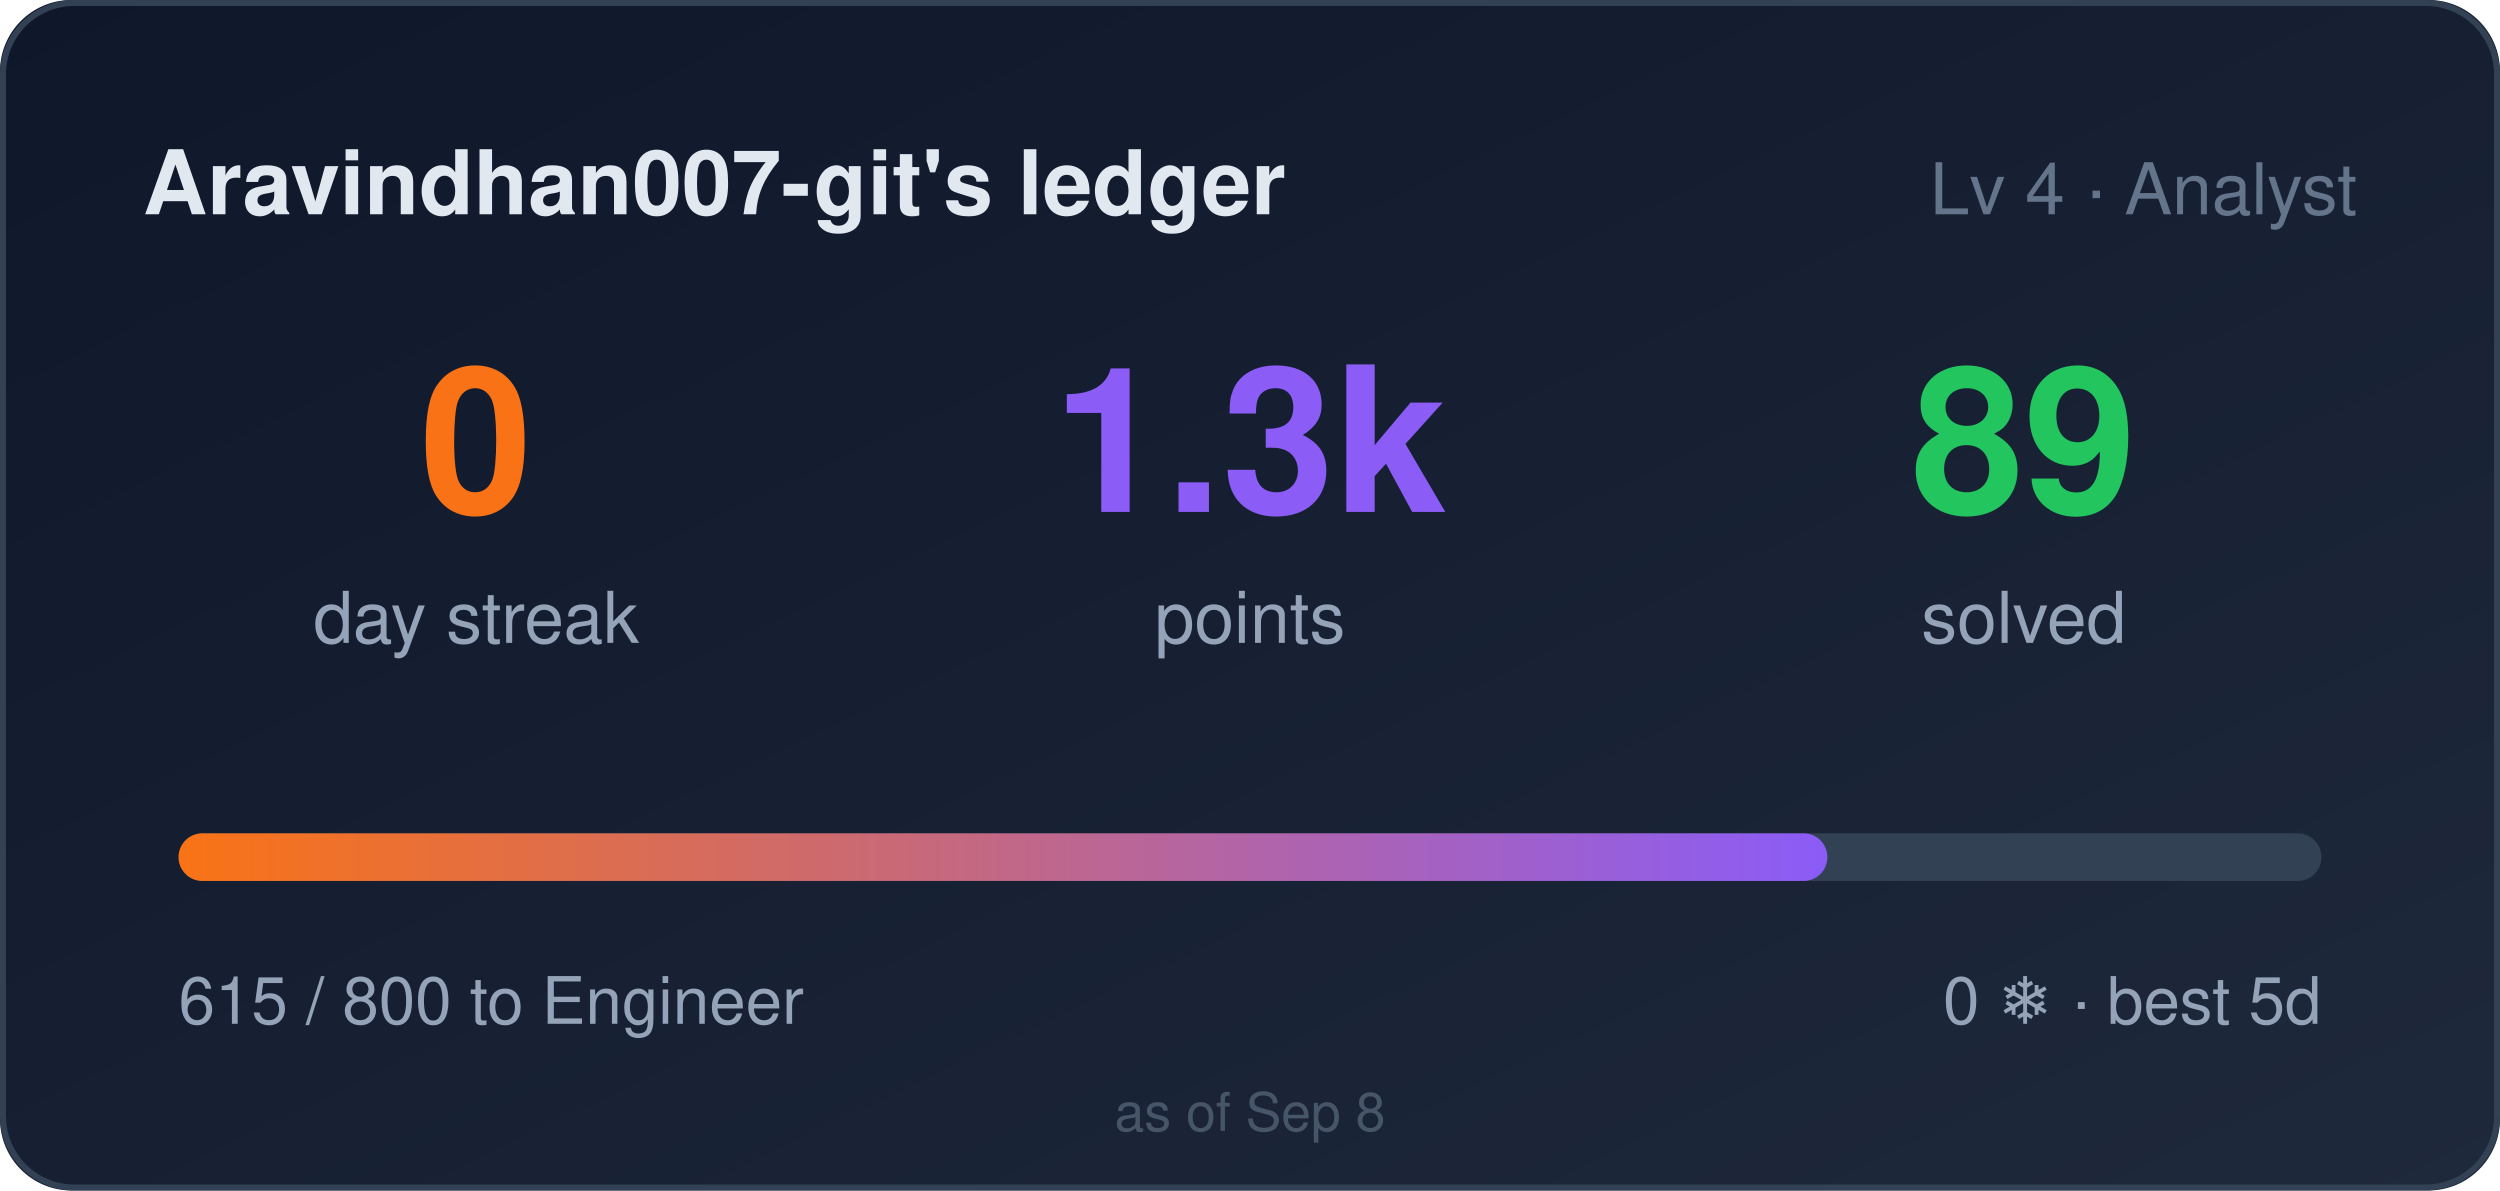
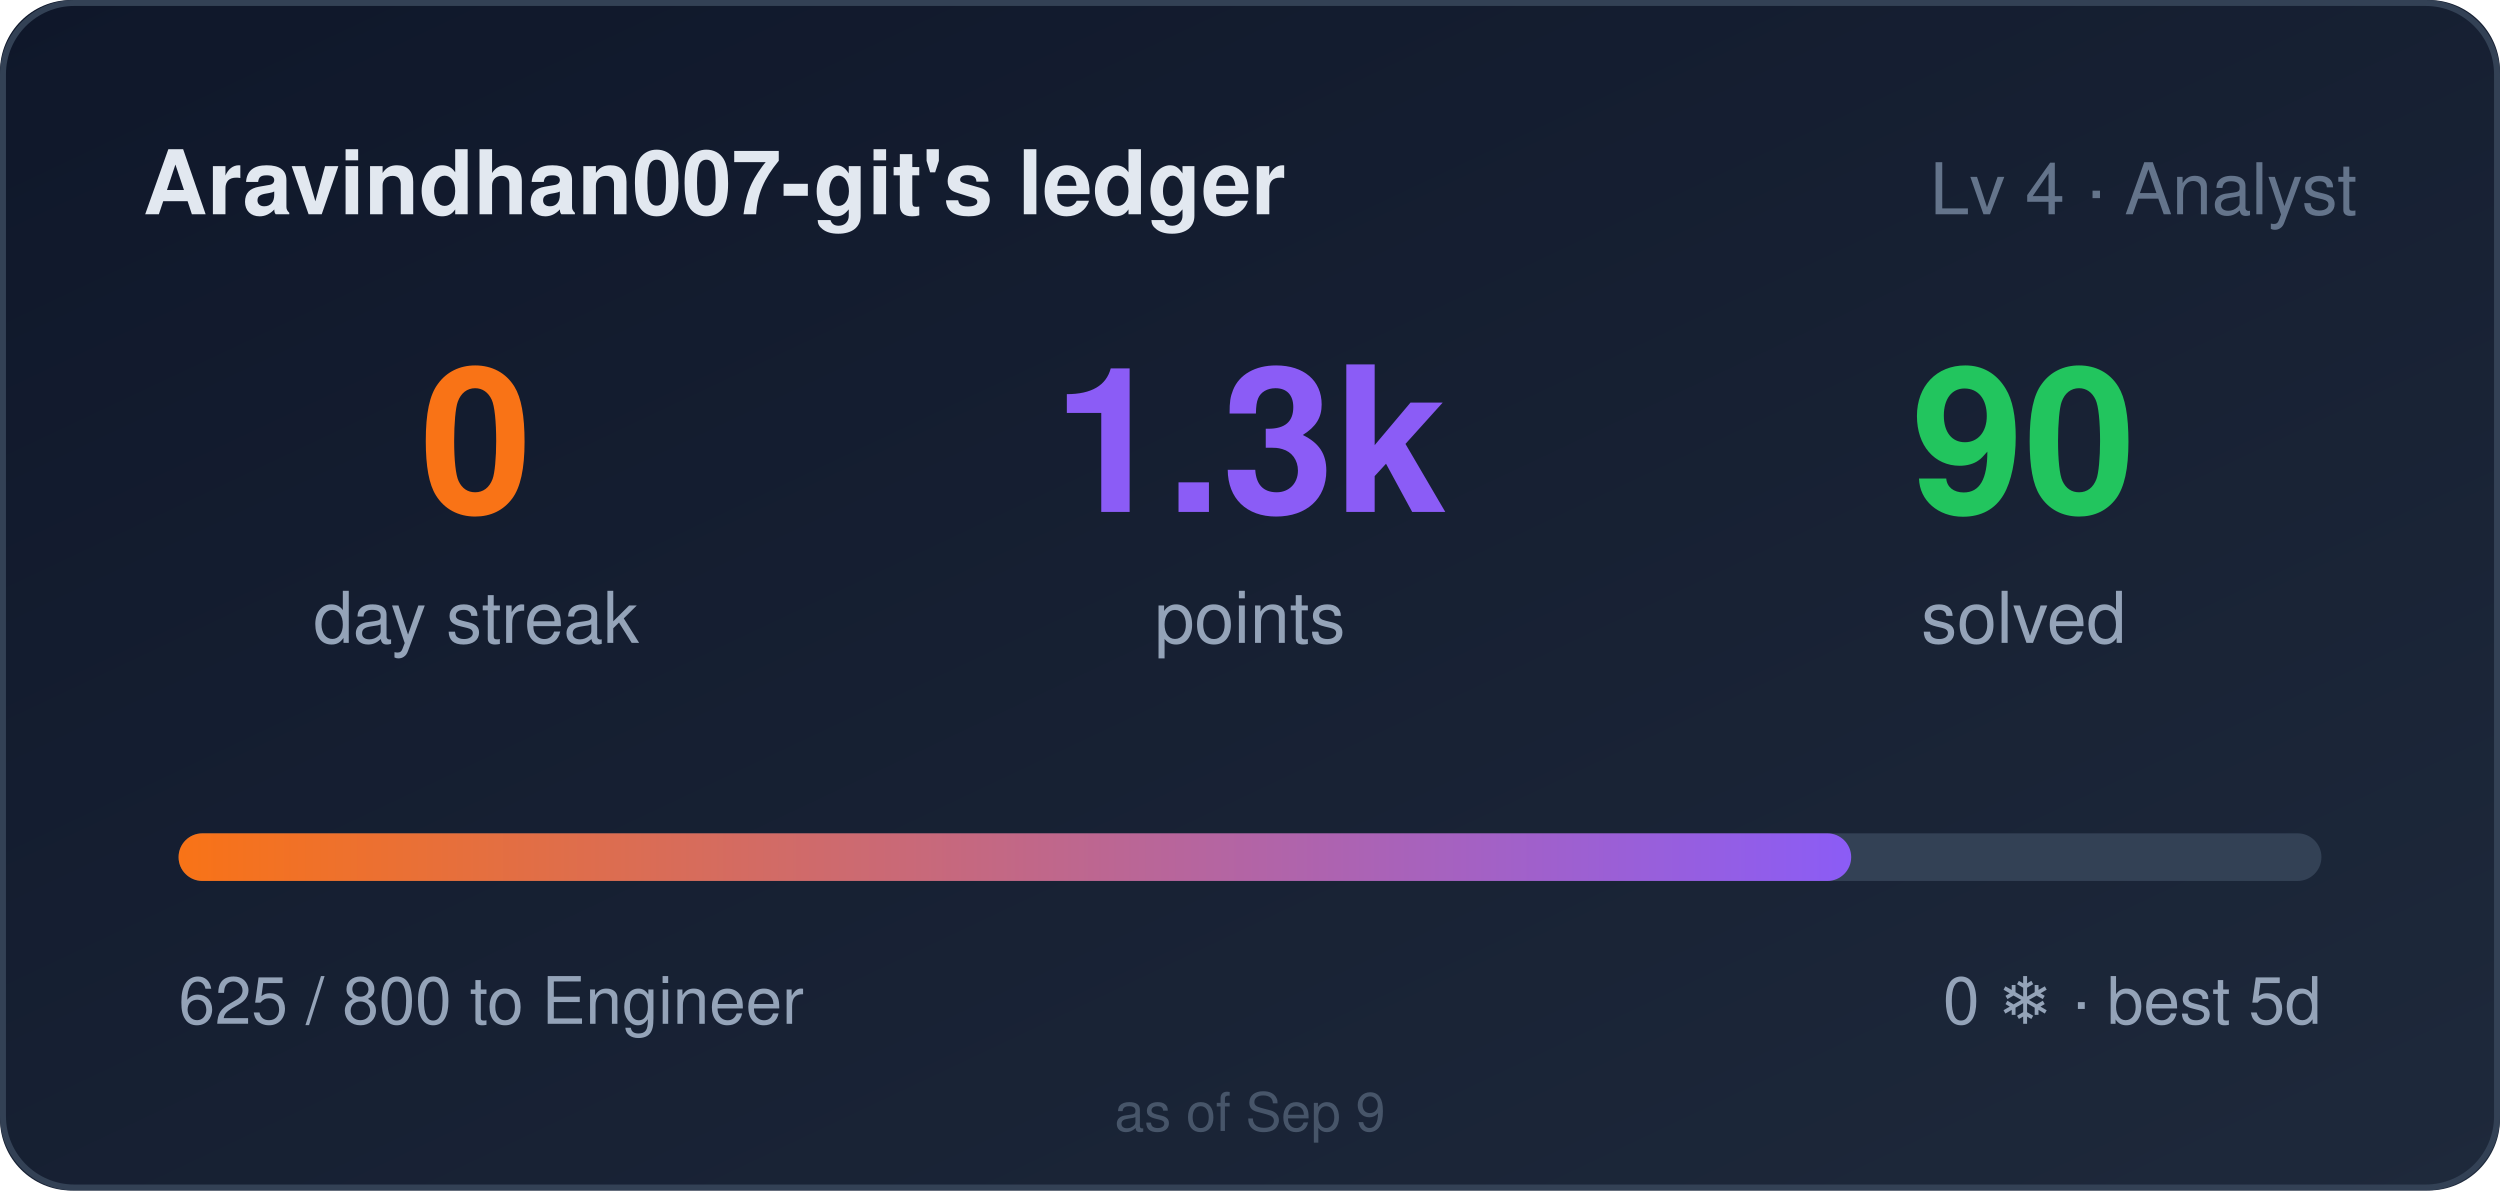
- <svg xmlns="http://www.w3.org/2000/svg" width="420" height="200" role="img" aria-label="Aravindhan007-git's ledger: 0 day streak, 1315 points">
+ <svg xmlns="http://www.w3.org/2000/svg" width="420" height="200" role="img" aria-label="Aravindhan007-git's ledger: 0 day streak, 1325 points">
  <style>
    .bar,.n{transform-box:fill-box}
    .bar{transform-origin:left center}
    @media (prefers-reduced-motion: no-preference){
      .bar{animation:cl-grow .9s cubic-bezier(.22,1,.36,1) both}
      .n{animation:cl-rise .5s ease-out both}
      .n2{animation-delay:.08s}
      .n3{animation-delay:.16s}
    }
    @keyframes cl-grow{from{transform:scaleX(0)}to{transform:scaleX(1)}}
    @keyframes cl-rise{from{opacity:0;transform:translateY(6px)}to{opacity:1;transform:none}}
  </style>
  <defs>
    <linearGradient id="bg" x1="0" y1="0" x2="1" y2="1">
      <stop offset="0" stop-color="#0f172a" />
      <stop offset="1" stop-color="#1e293b" />
    </linearGradient>
    <linearGradient id="bar" x1="0" y1="0" x2="1" y2="0">
      <stop offset="0" stop-color="#f97316" />
      <stop offset="1" stop-color="#8b5cf6" />
    </linearGradient>
  </defs>
  <rect width="420" height="200" rx="12" fill="url(#bg)" />
  <rect x="0.5" y="0.5" width="419" height="199" rx="12" fill="none" stroke="#334155" />
  <text x="24" y="36" fill="#e2e8f0" font-size="15" font-weight="600" font-family="Segoe UI,Helvetica,Arial,sans-serif">Aravindhan007-git's ledger</text>
  <text x="396" y="36" fill="#64748b" font-size="12" text-anchor="end" font-family="Segoe UI,Helvetica,Arial,sans-serif">Lv 4 · Analyst</text>
  <g font-family="Segoe UI,Helvetica,Arial,sans-serif">
    <text class="n n1" x="80" y="86" fill="#f97316" font-size="34" font-weight="700" text-anchor="middle">0</text>
    <text x="80" y="108" fill="#94a3b8" font-size="12" text-anchor="middle">day streak</text>
    <text class="n n2" x="210" y="86" fill="#8b5cf6" font-size="34" font-weight="700" text-anchor="middle">1.3k</text>
    <text x="210" y="108" fill="#94a3b8" font-size="12" text-anchor="middle">points</text>
-     <text class="n n3" x="340" y="86" fill="#22c55e" font-size="34" font-weight="700" text-anchor="middle">89</text>
+     <text class="n n3" x="340" y="86" fill="#22c55e" font-size="34" font-weight="700" text-anchor="middle">90</text>
    <text x="340" y="108" fill="#94a3b8" font-size="12" text-anchor="middle">solved</text>
  </g>
  <rect x="30" y="140" width="360" height="8" rx="4" fill="#334155" />
-   <rect class="bar" x="30" y="140" width="277" height="8" rx="4" fill="url(#bar)" />
-   <text x="30" y="172" fill="#94a3b8" font-size="11" font-family="Segoe UI,Helvetica,Arial,sans-serif">615 / 800 to Engineer</text>
+   <rect class="bar" x="30" y="140" width="281" height="8" rx="4" fill="url(#bar)" />
+   <text x="30" y="172" fill="#94a3b8" font-size="11" font-family="Segoe UI,Helvetica,Arial,sans-serif">625 / 800 to Engineer</text>
  <text x="390" y="172" fill="#94a3b8" font-size="11" text-anchor="end" font-family="Segoe UI,Helvetica,Arial,sans-serif">0 ❄ · best 5d</text>
-   <text x="210" y="190" fill="#475569" font-size="9" text-anchor="middle" font-family="Segoe UI,Helvetica,Arial,sans-serif">as of Sep 8</text>
+   <text x="210" y="190" fill="#475569" font-size="9" text-anchor="middle" font-family="Segoe UI,Helvetica,Arial,sans-serif">as of Sep 9</text>
</svg>
